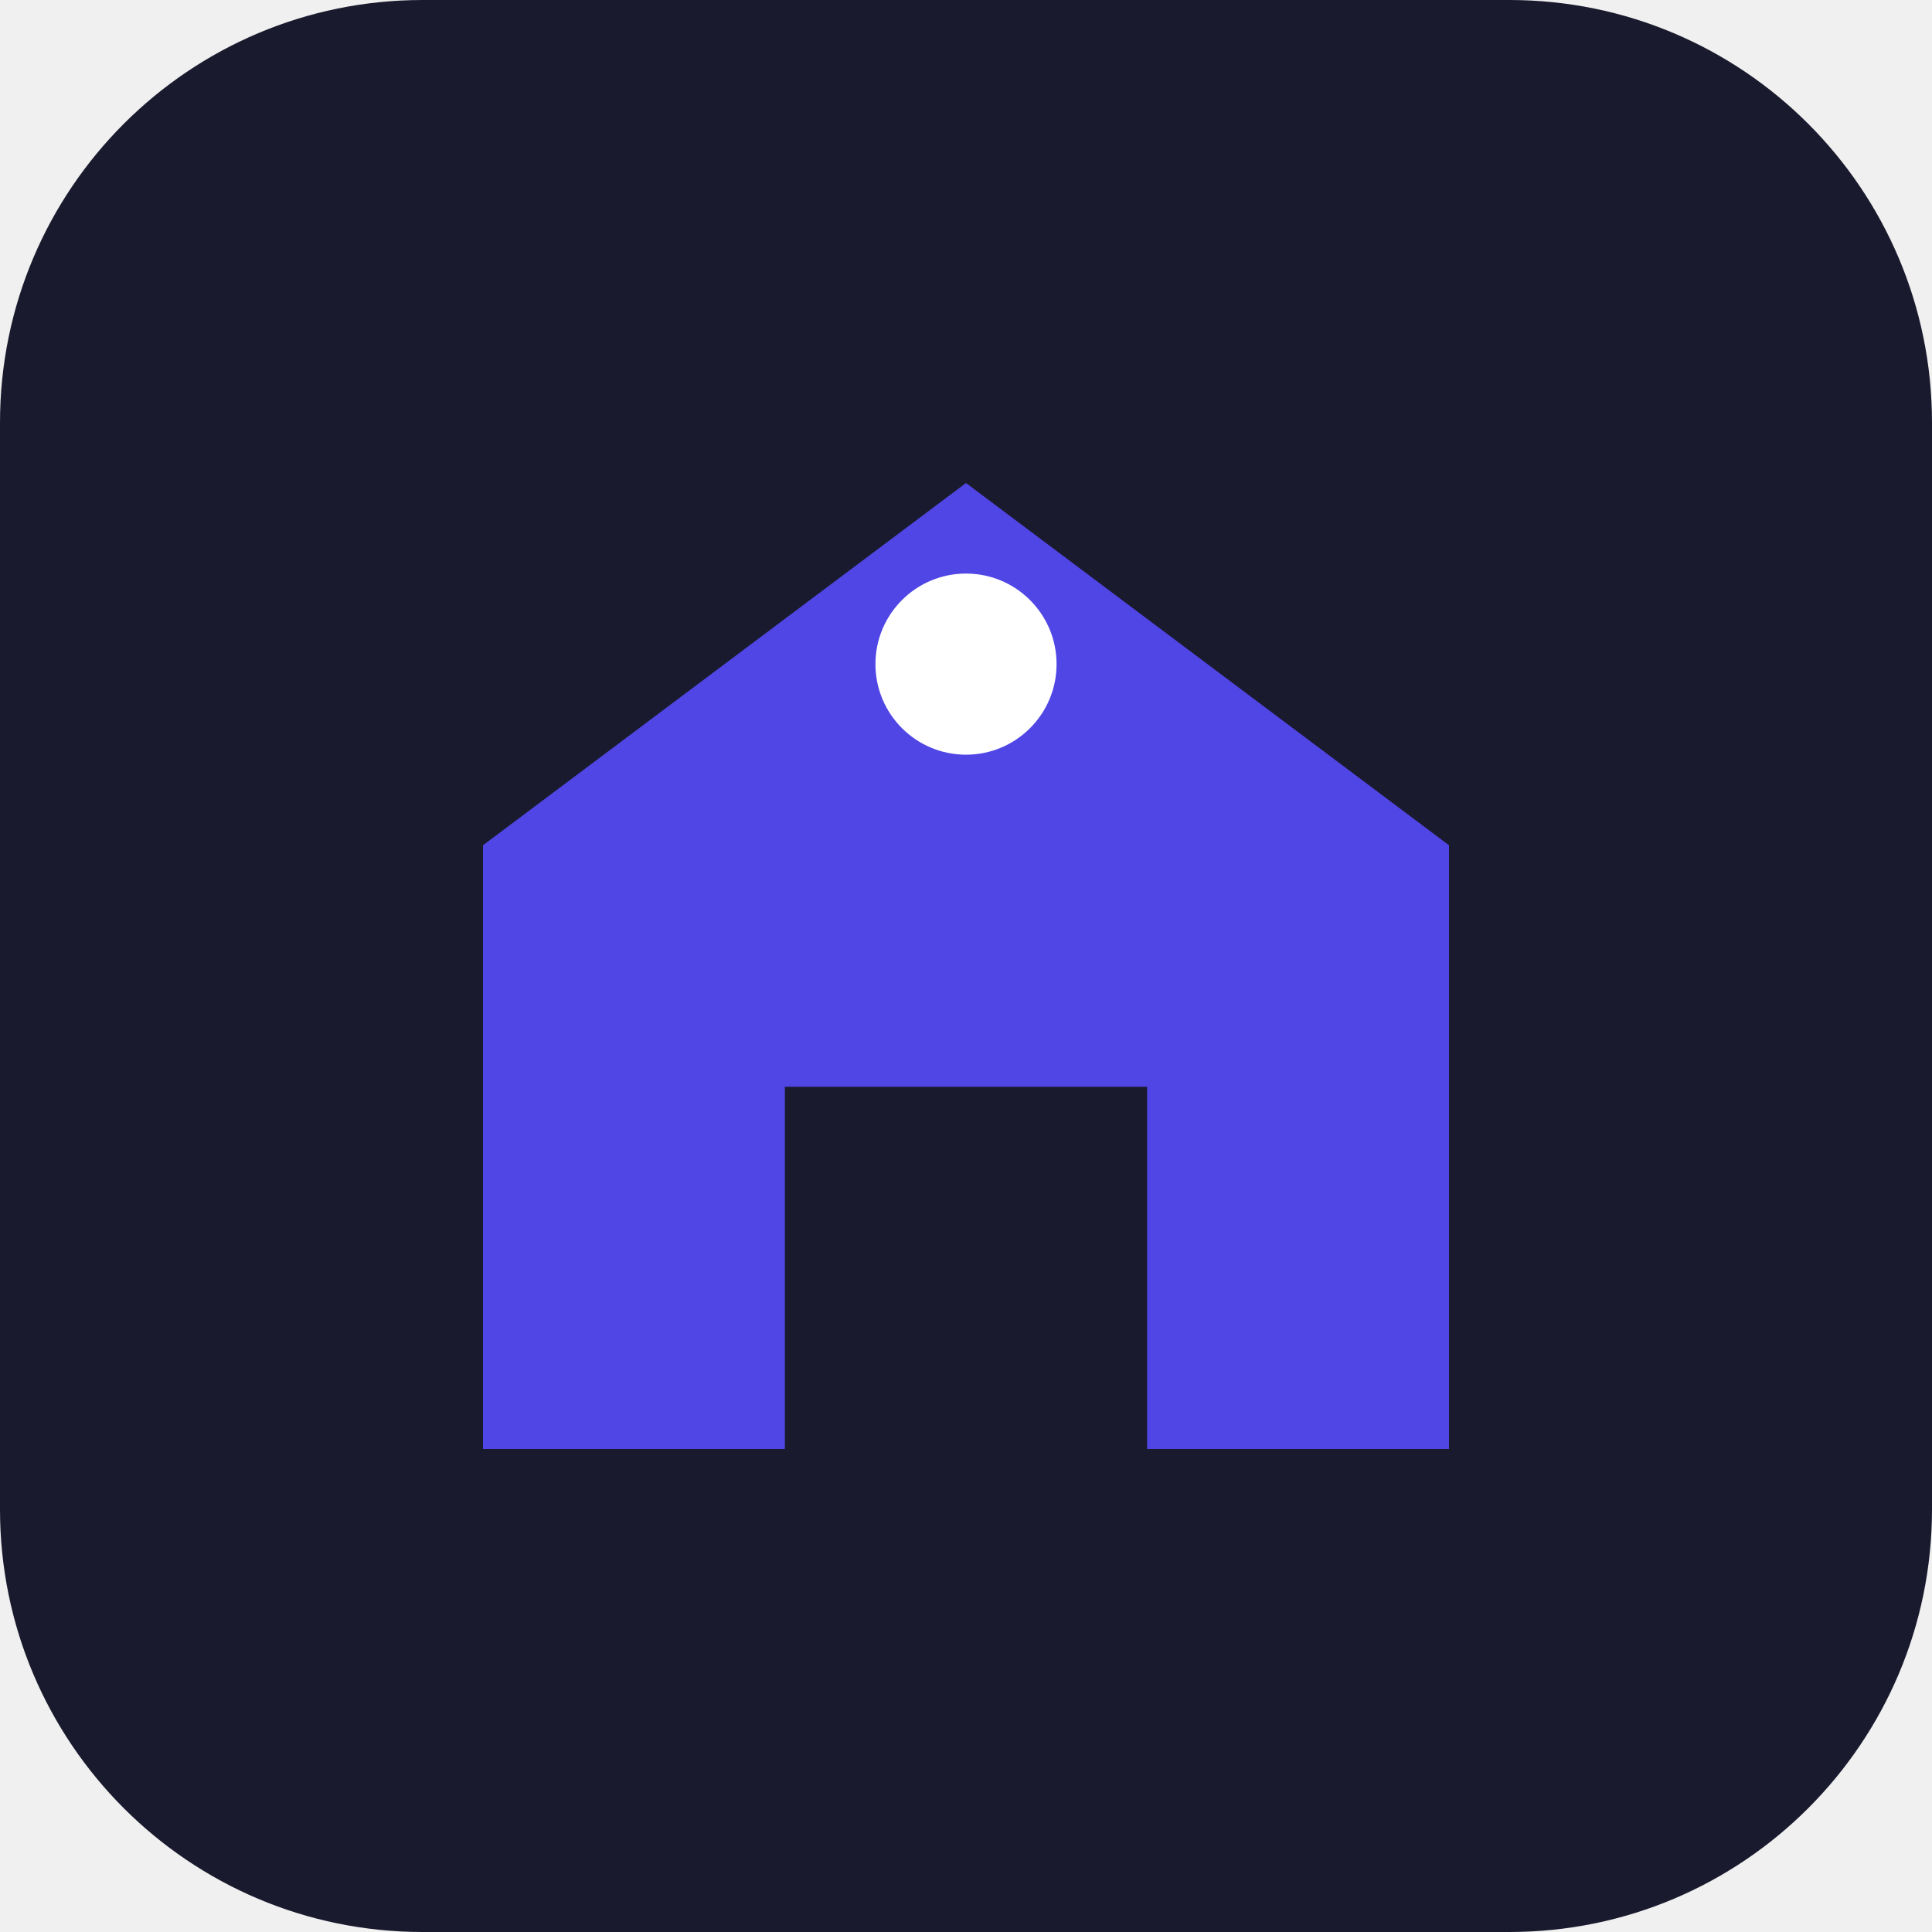
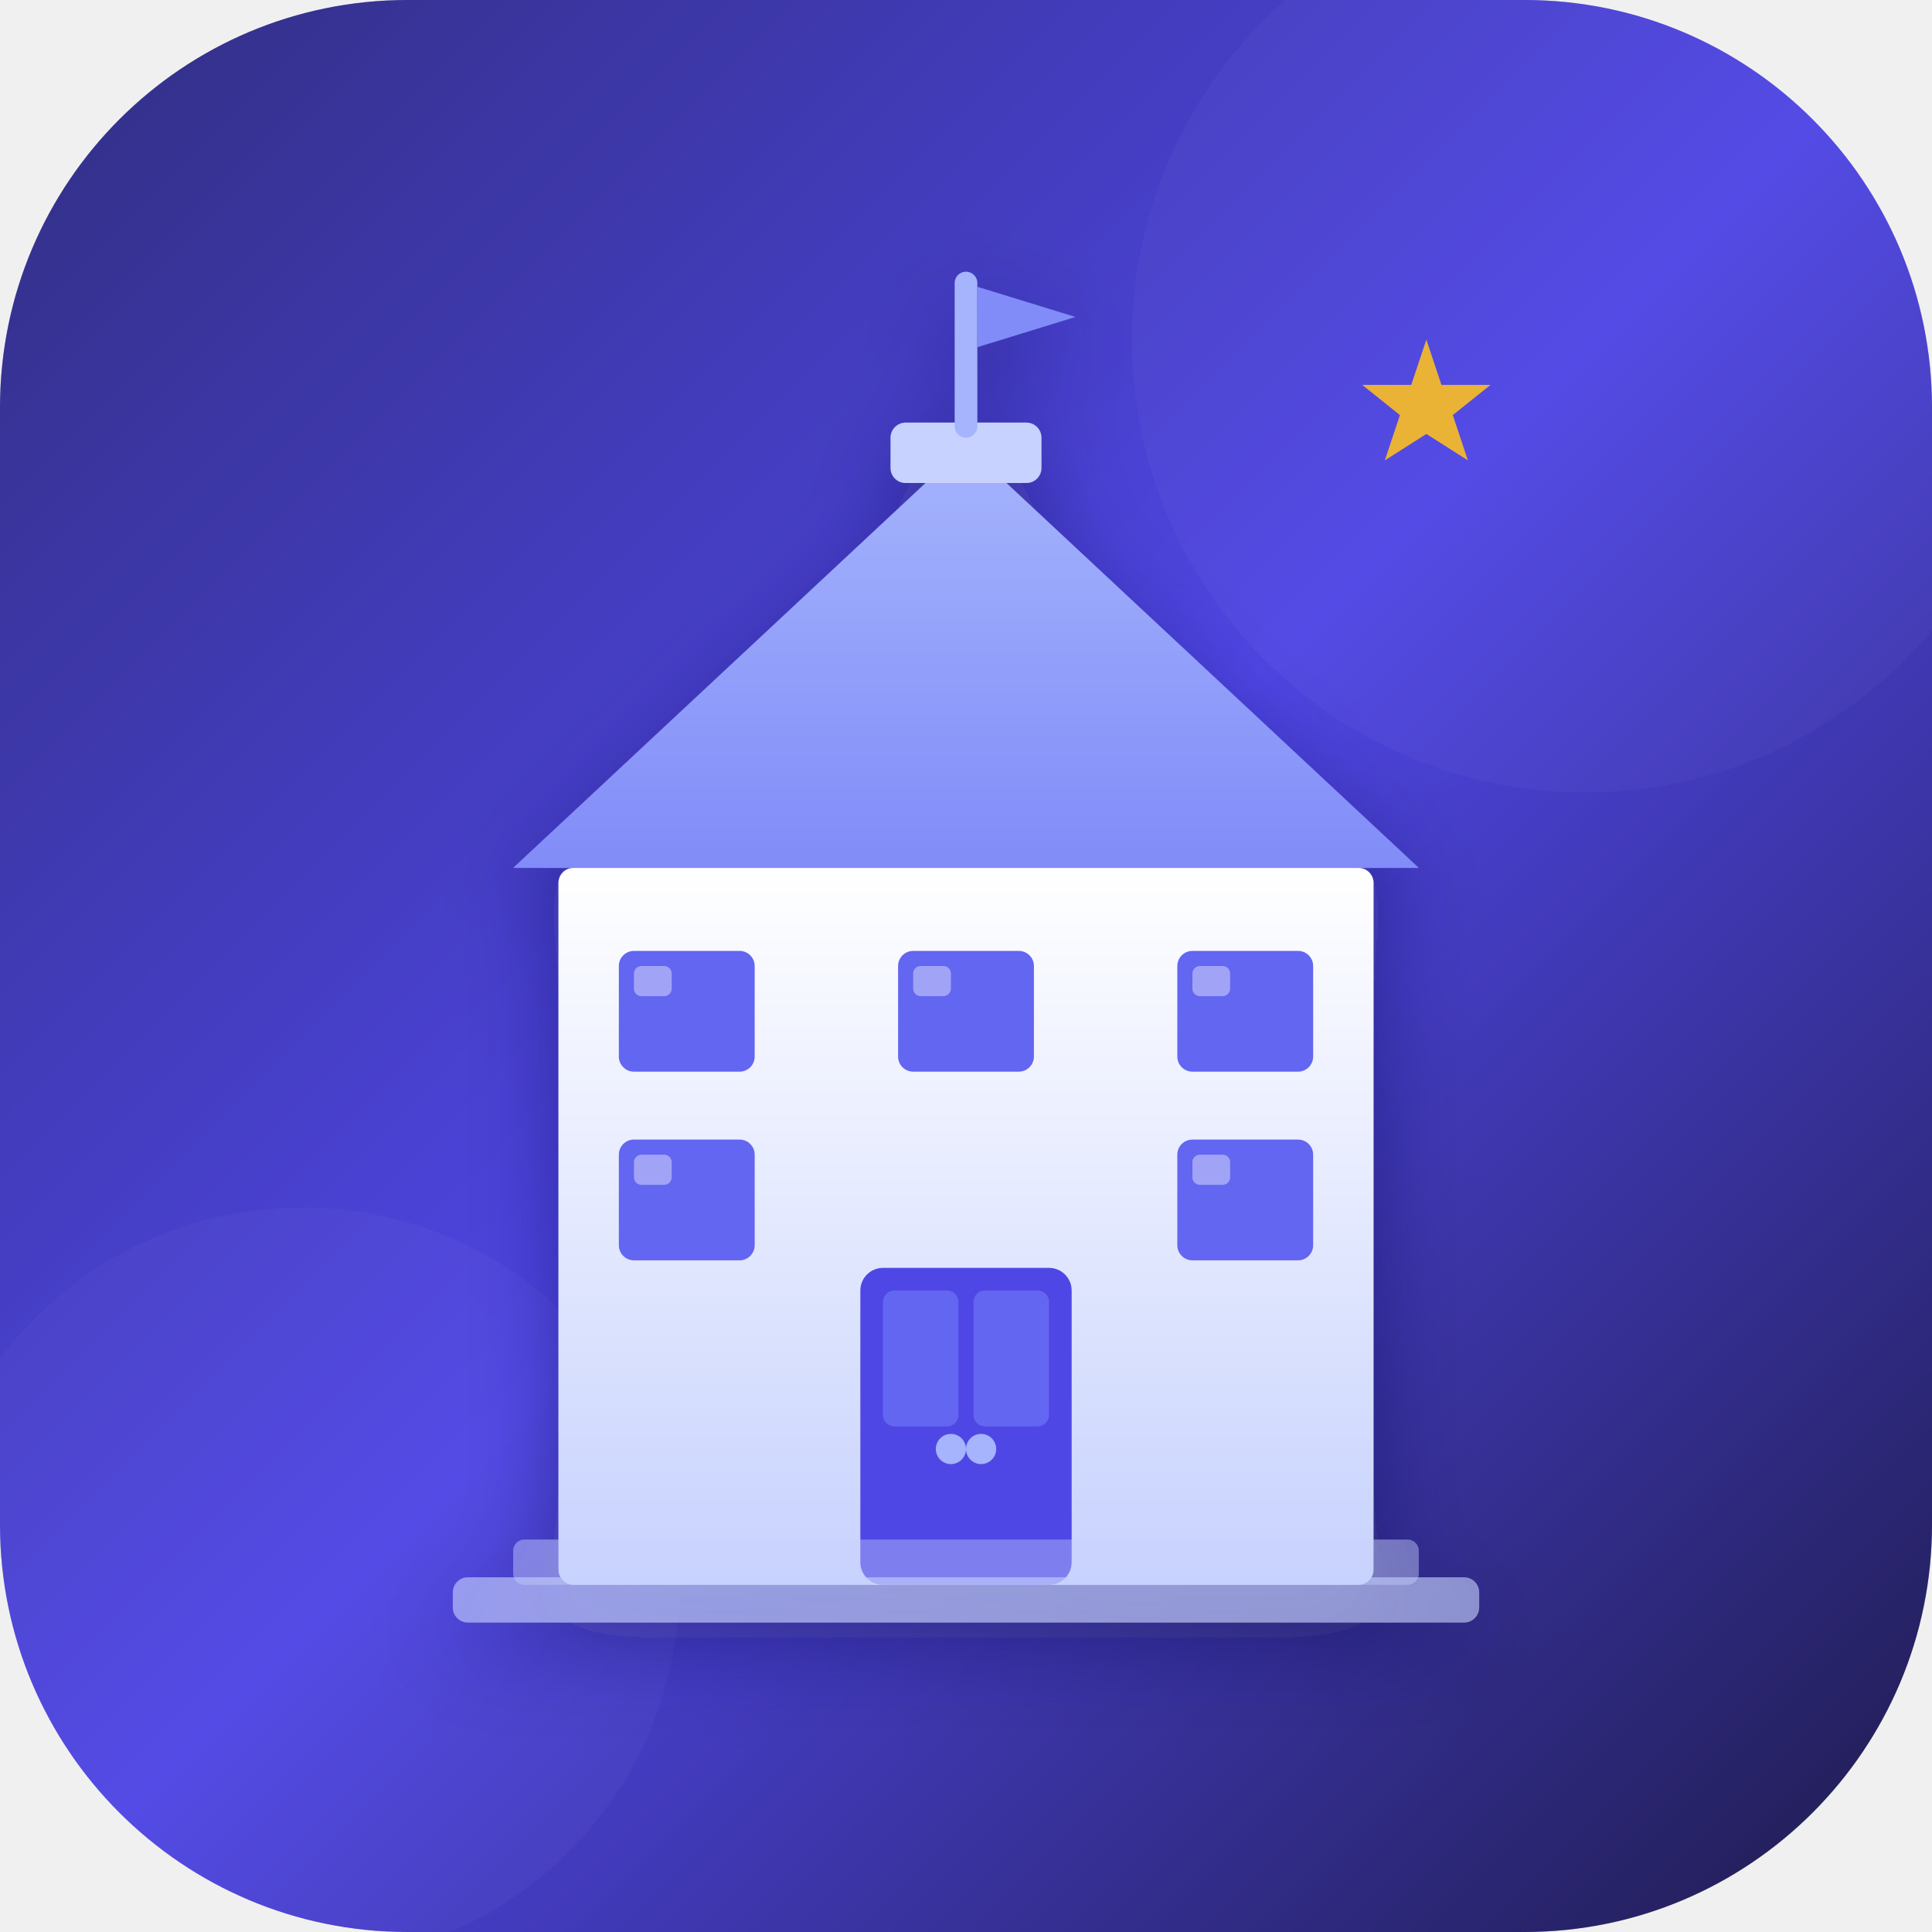
<svg xmlns="http://www.w3.org/2000/svg" viewBox="0 0 512 512">
-   <rect width="512" height="512" rx="112" fill="#1a1a2e" />
-   <path d="M256 128 L128 224 V384 H208 V288 H304 V384 H384 V224 Z" fill="#4f46e5" />
-   <circle cx="256" cy="176" r="24" fill="#ffffff" />
+   <defs>
+     <linearGradient id="bg" x1="0%" y1="0%" x2="100%" y2="100%">
+       <stop offset="0%" stop-color="#312e81" />
+       <stop offset="50%" stop-color="#4f46e5" />
+       <stop offset="100%" stop-color="#1e1b4b" />
+     </linearGradient>
+     <linearGradient id="building" x1="0%" y1="0%" x2="0%" y2="100%">
+       <stop offset="0%" stop-color="#ffffff" stop-opacity="1" />
+       <stop offset="100%" stop-color="#c7d2fe" stop-opacity="1" />
+     </linearGradient>
+     <linearGradient id="roof" x1="0%" y1="0%" x2="0%" y2="100%">
+       <stop offset="0%" stop-color="#a5b4fc" />
+       <stop offset="100%" stop-color="#818cf8" />
+     </linearGradient>
+     <filter id="shadow" x="-10%" y="-10%" width="120%" height="130%">
+       <feDropShadow dx="0" dy="8" stdDeviation="12" flood-color="#1e1b4b" flood-opacity="0.4" />
+     </filter>
+   </defs>
+   <rect width="512" height="512" rx="108" fill="url(#bg)" />
+   <rect width="512" height="512" rx="108" fill="url(#bg)" opacity="0.3" />
+   <circle cx="420" cy="90" r="120" fill="white" opacity="0.03" />
+   <circle cx="80" cy="420" r="100" fill="white" opacity="0.03" />
+   <g filter="url(#shadow)">
+     <rect x="148" y="230" width="216" height="190" rx="4" fill="url(#building)" />
+     <polygon points="256,118 136,230 376,230" fill="url(#roof)" />
+     <rect x="236" y="112" width="40" height="16" rx="4" fill="#c7d2fe" />
+     <rect x="253" y="72" width="6" height="44" rx="3" fill="#a5b4fc" />
+     <polygon points="259,76 285,84 259,92" fill="#818cf8" />
+     <rect x="228" y="336" width="56" height="84" rx="6" fill="#4f46e5" />
+     <rect x="234" y="342" width="20" height="36" rx="3" fill="#6366f1" />
+     <rect x="258" y="342" width="20" height="36" rx="3" fill="#6366f1" />
+     <circle cx="252" cy="384" r="4" fill="#a5b4fc" />
+     <circle cx="260" cy="384" r="4" fill="#a5b4fc" />
+     <rect x="164" y="252" width="36" height="32" rx="4" fill="#6366f1" />
+     <rect x="238" y="252" width="36" height="32" rx="4" fill="#6366f1" />
+     <rect x="312" y="252" width="36" height="32" rx="4" fill="#6366f1" />
+     <rect x="164" y="302" width="36" height="32" rx="4" fill="#6366f1" />
+     <rect x="312" y="302" width="36" height="32" rx="4" fill="#6366f1" />
+     <rect x="168" y="256" width="10" height="8" rx="2" fill="white" opacity="0.4" />
+     <rect x="242" y="256" width="10" height="8" rx="2" fill="white" opacity="0.4" />
+     <rect x="316" y="256" width="10" height="8" rx="2" fill="white" opacity="0.4" />
+     <rect x="168" y="306" width="10" height="8" rx="2" fill="white" opacity="0.4" />
+     <rect x="316" y="306" width="10" height="8" rx="2" fill="white" opacity="0.4" />
+     <rect x="120" y="418" width="272" height="12" rx="4" fill="#c7d2fe" opacity="0.6" />
+     <rect x="136" y="408" width="240" height="12" rx="3" fill="#c7d2fe" opacity="0.4" />
+   </g>
+   <g transform="translate(378, 108)">
+     <polygon points="0,-18 4,-6 17,-6 7,2 11,14 0,7 -11,14 -7,2 -17,-6 -4,-6" fill="#fbbf24" opacity="0.9" />
+   </g>
</svg>
